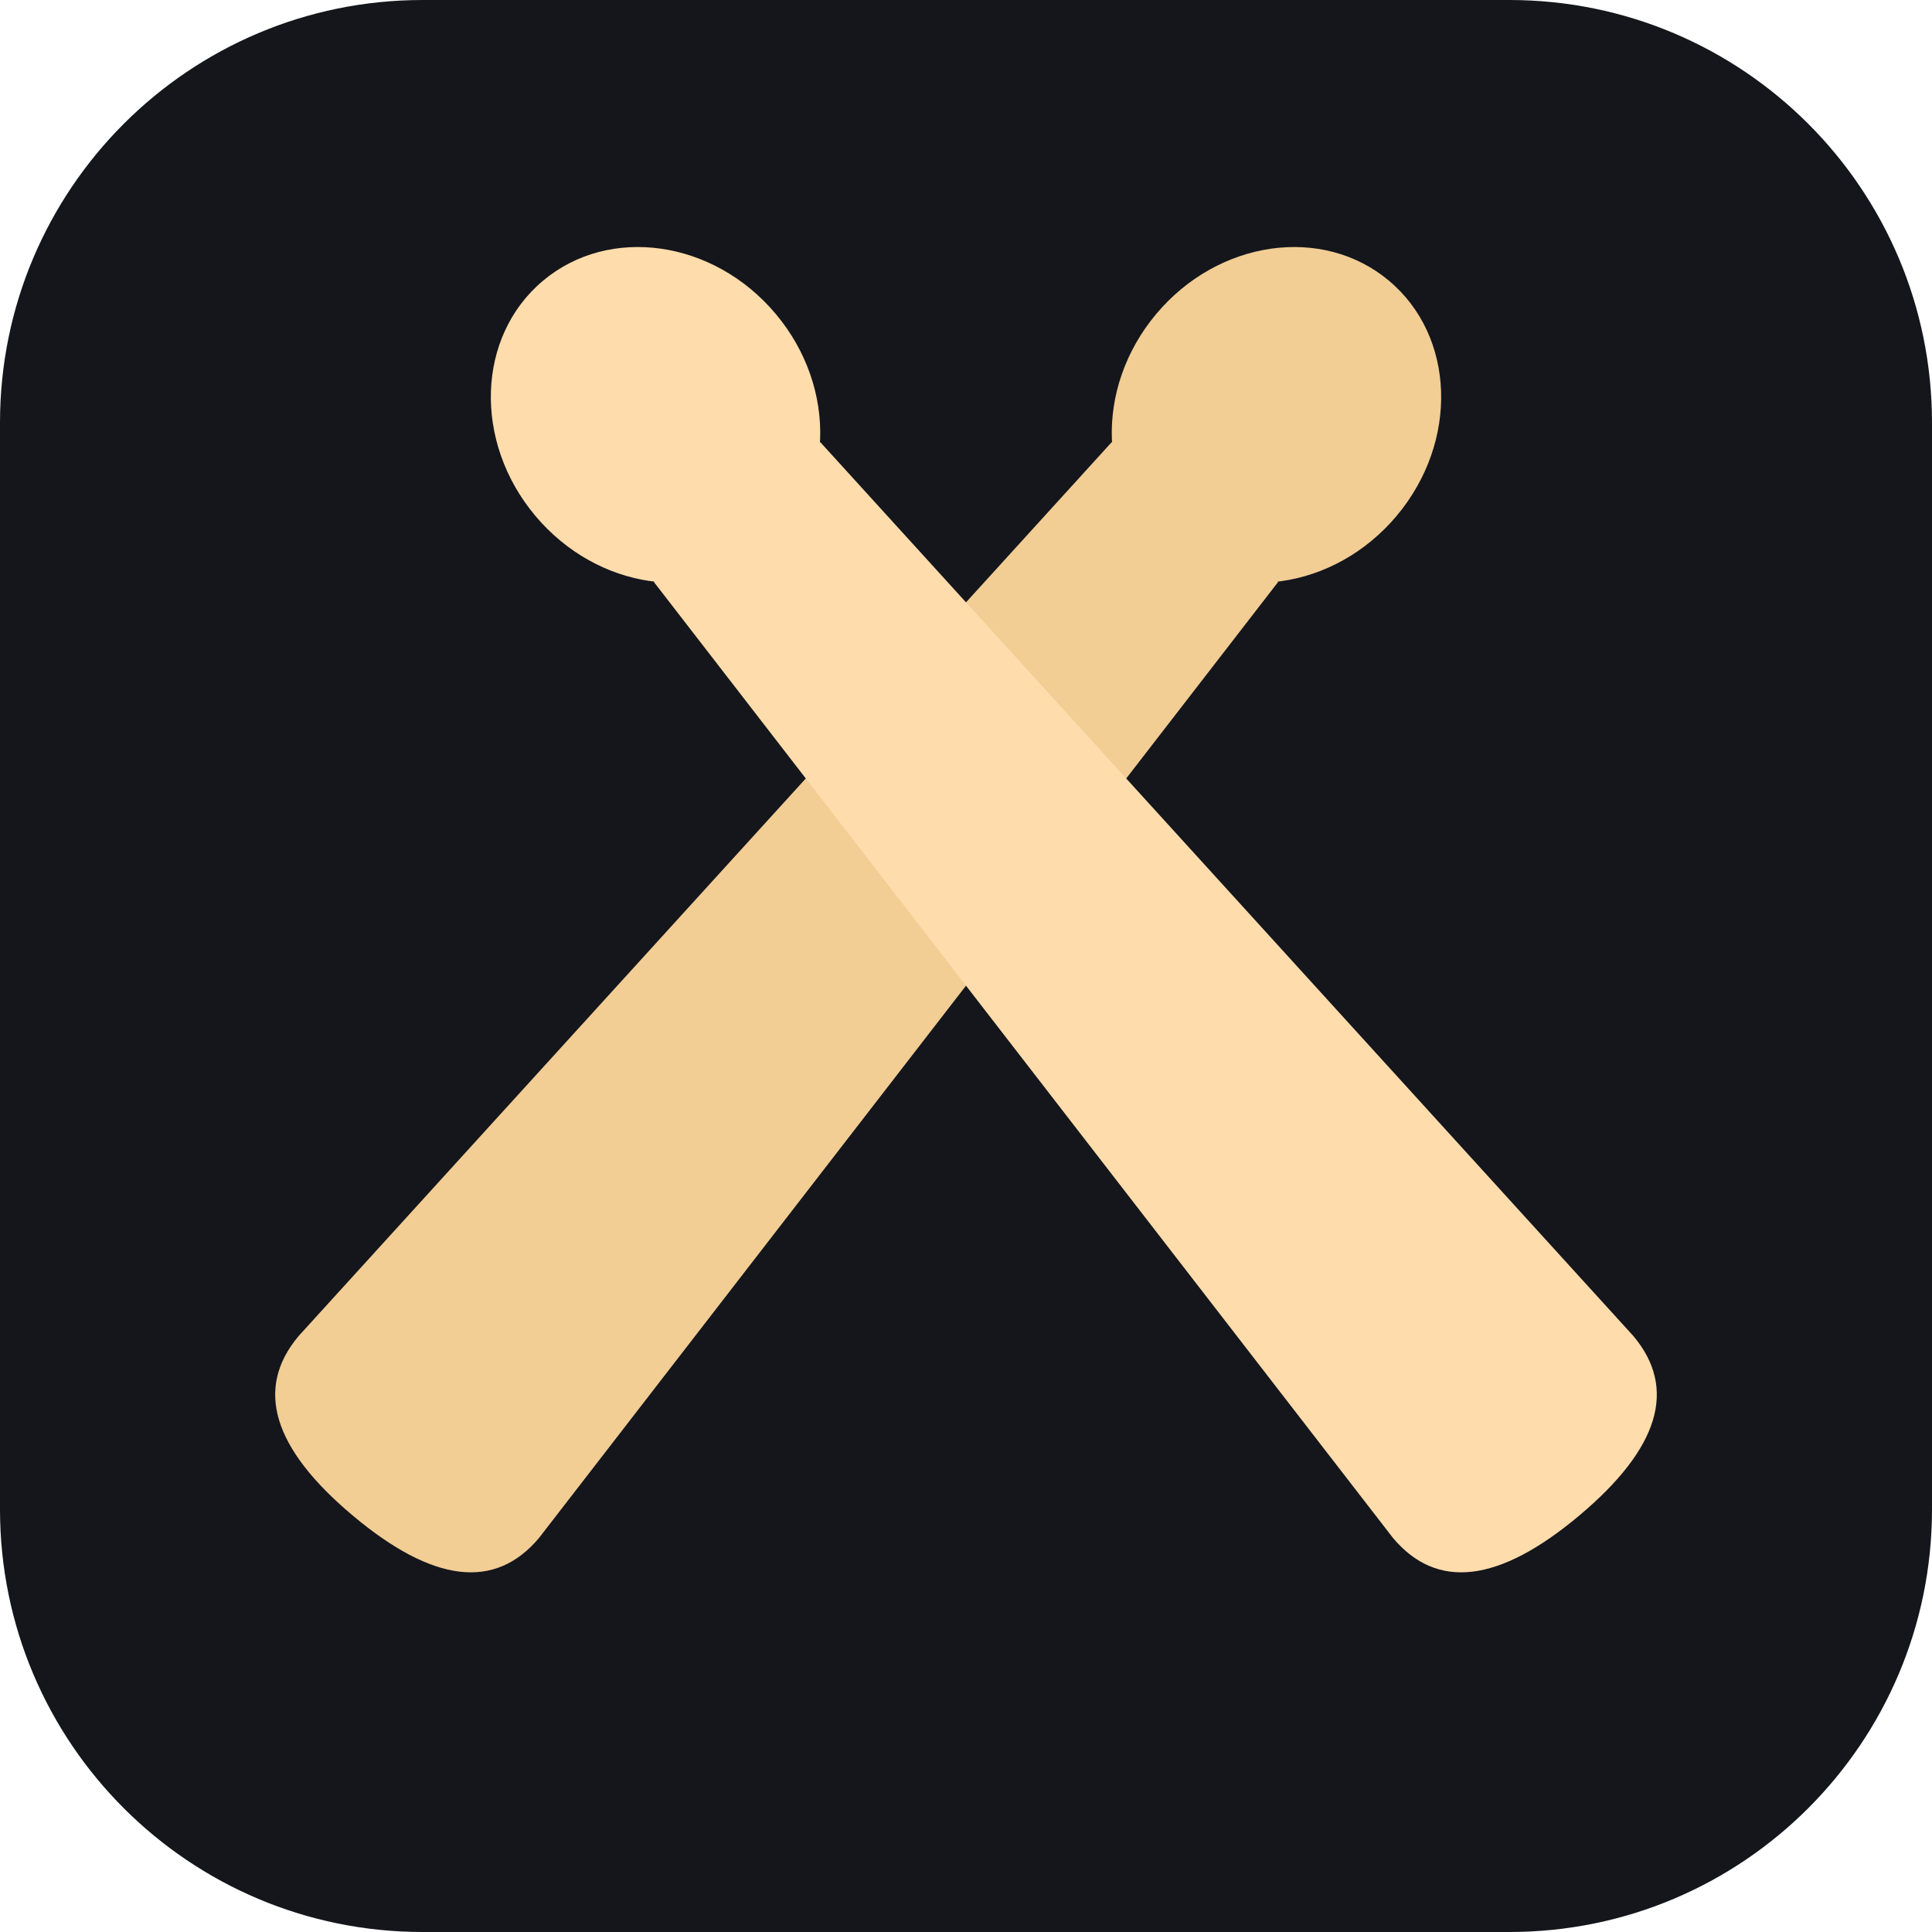
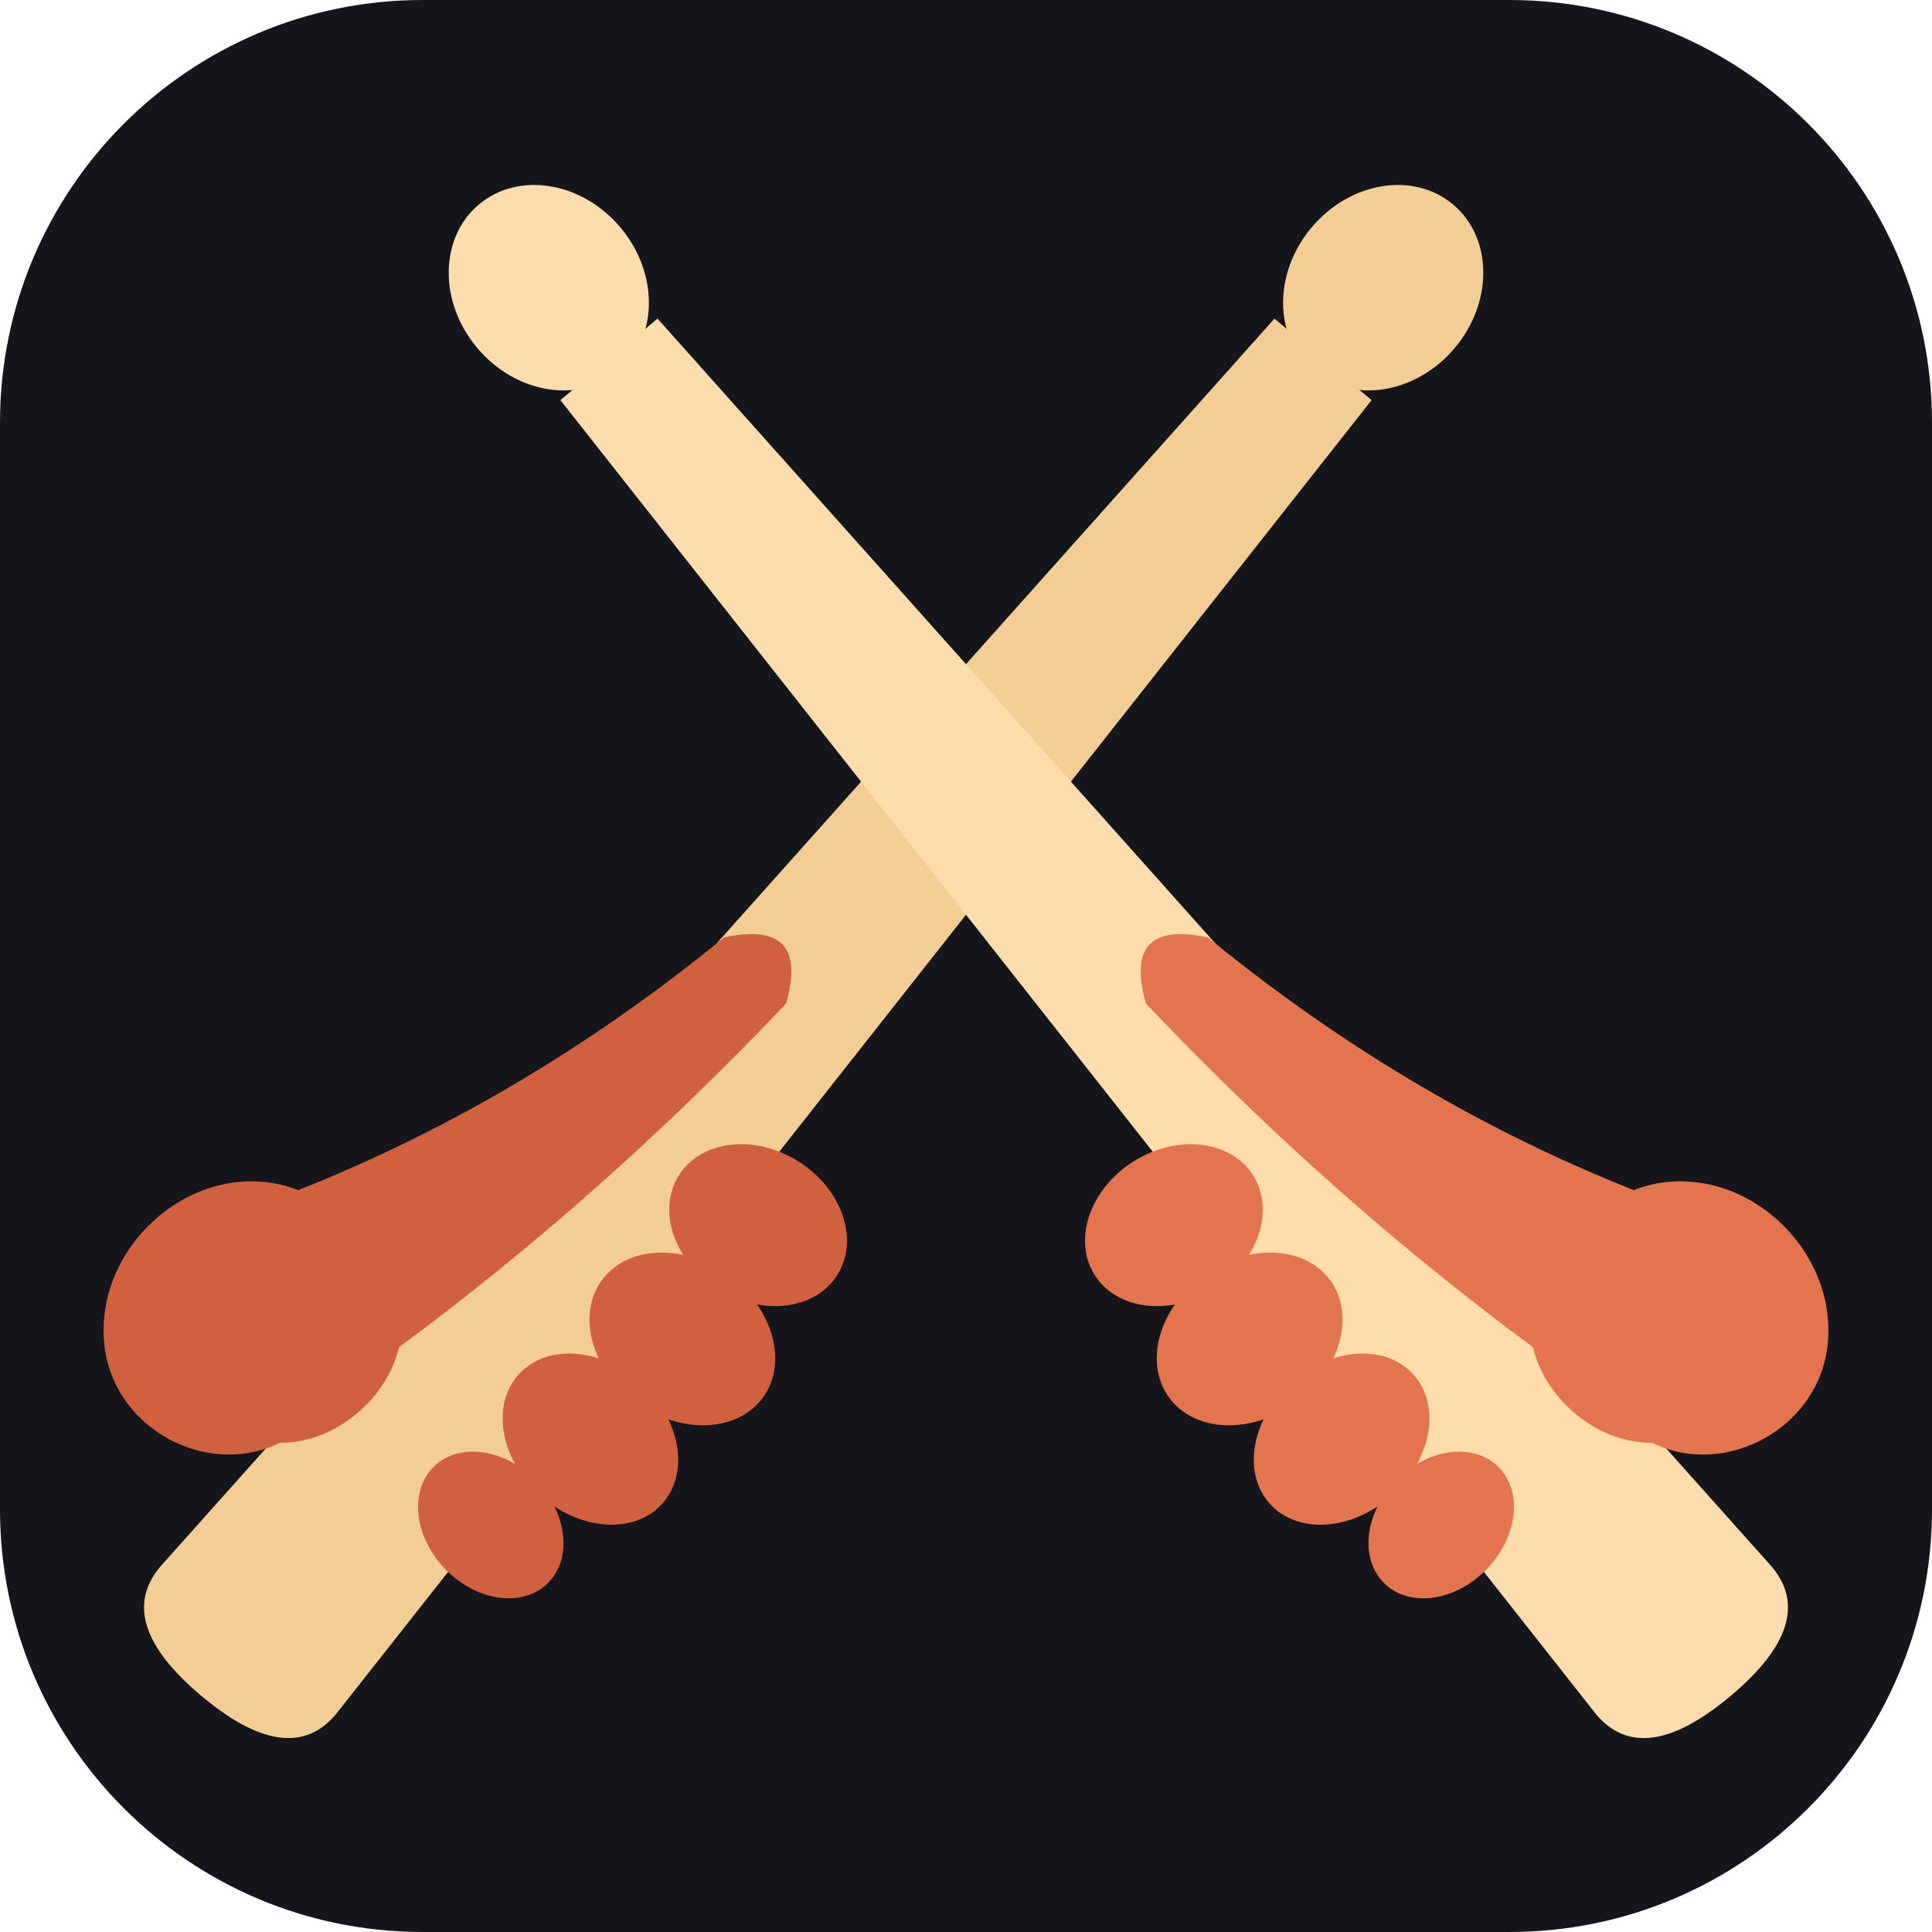
<svg xmlns="http://www.w3.org/2000/svg" viewBox="0 0 64 64" width="64" height="64" role="img" aria-label="Stickhands">
  <rect width="64" height="64" rx="14" fill="#14161c" />
  <g transform="rotate(40 32 26)">
-     <ellipse cx="32" cy="10" rx="5.2" ry="5.8" fill="#f2cd94" />
-     <path d="M28.4 14.2h7.2l1.6 40q0 3.4-5.2 3.4t-5.2-3.4z" fill="#f2cd94" />
+     <ellipse cx="32" cy="4.5" rx="3.1" ry="3.6" fill="#f2cd94" />
+     <path d="M29.9 7.6h4.2l1.7 55.4q0 2.4-3.8 2.4t-3.8-2.4z" fill="#f2cd94" />
+     <g fill="#d1603f">
+       <ellipse cx="36.1" cy="41.6" rx="3.1" ry="2.5" transform="rotate(-8 36.1 41.6)" />
+       <ellipse cx="36.6" cy="46.1" rx="3.3" ry="2.6" transform="rotate(-4 36.6 46.1)" />
+       <ellipse cx="36.4" cy="50.6" rx="3.2" ry="2.5" transform="rotate(2 36.4 50.6)" />
+       <ellipse cx="35.7" cy="54.9" rx="2.7" ry="2.1" transform="rotate(6 35.7 54.9)" />
+     </g>
+     <path fill="#d1603f" d="M27 50.6C30.5 51 30.8 55.5 28.6 57.3C27.5 59.8 24 60.5 22 58.5C19.8 56.3 20.3 52.3 23 50.8C24.5 50 25.8 50.3 27 50.6Z" />
+     <path fill="#d1603f" d="M28.49 56.47Q31.42 46.39 32.09 35.38Q30.9 32.72 29.11 35.02Q27.18 45.21 21.91 53.53Q25 58.5 28.49 56.47Z" />
  </g>
  <g transform="translate(64 0) scale(-1 1) rotate(40 32 26)">
-     <ellipse cx="32" cy="10" rx="5.2" ry="5.8" fill="#ffdcab" />
-     <path d="M28.4 14.2h7.2l1.6 40q0 3.4-5.2 3.4t-5.2-3.4z" fill="#ffdcab" />
+     <ellipse cx="32" cy="4.5" rx="3.1" ry="3.6" fill="#ffdcab" />
+     <path d="M29.9 7.6h4.2l1.7 55.4q0 2.4-3.8 2.4t-3.8-2.4z" fill="#ffdcab" />
+     <g fill="#e4744d">
+       <ellipse cx="36.1" cy="41.6" rx="3.1" ry="2.5" transform="rotate(-8 36.1 41.6)" />
+       <ellipse cx="36.6" cy="46.1" rx="3.3" ry="2.6" transform="rotate(-4 36.6 46.1)" />
+       <ellipse cx="36.4" cy="50.6" rx="3.2" ry="2.5" transform="rotate(2 36.4 50.6)" />
+       <ellipse cx="35.7" cy="54.9" rx="2.7" ry="2.1" transform="rotate(6 35.7 54.9)" />
+     </g>
+     <path fill="#e4744d" d="M27 50.6C30.5 51 30.8 55.5 28.6 57.3C27.5 59.8 24 60.5 22 58.5C19.8 56.3 20.3 52.3 23 50.8C24.5 50 25.8 50.3 27 50.6Z" />
+     <path fill="#e4744d" d="M28.49 56.47Q31.42 46.39 32.09 35.38Q30.9 32.72 29.11 35.02Q27.18 45.21 21.91 53.53Q25 58.5 28.49 56.47Z" />
  </g>
</svg>
